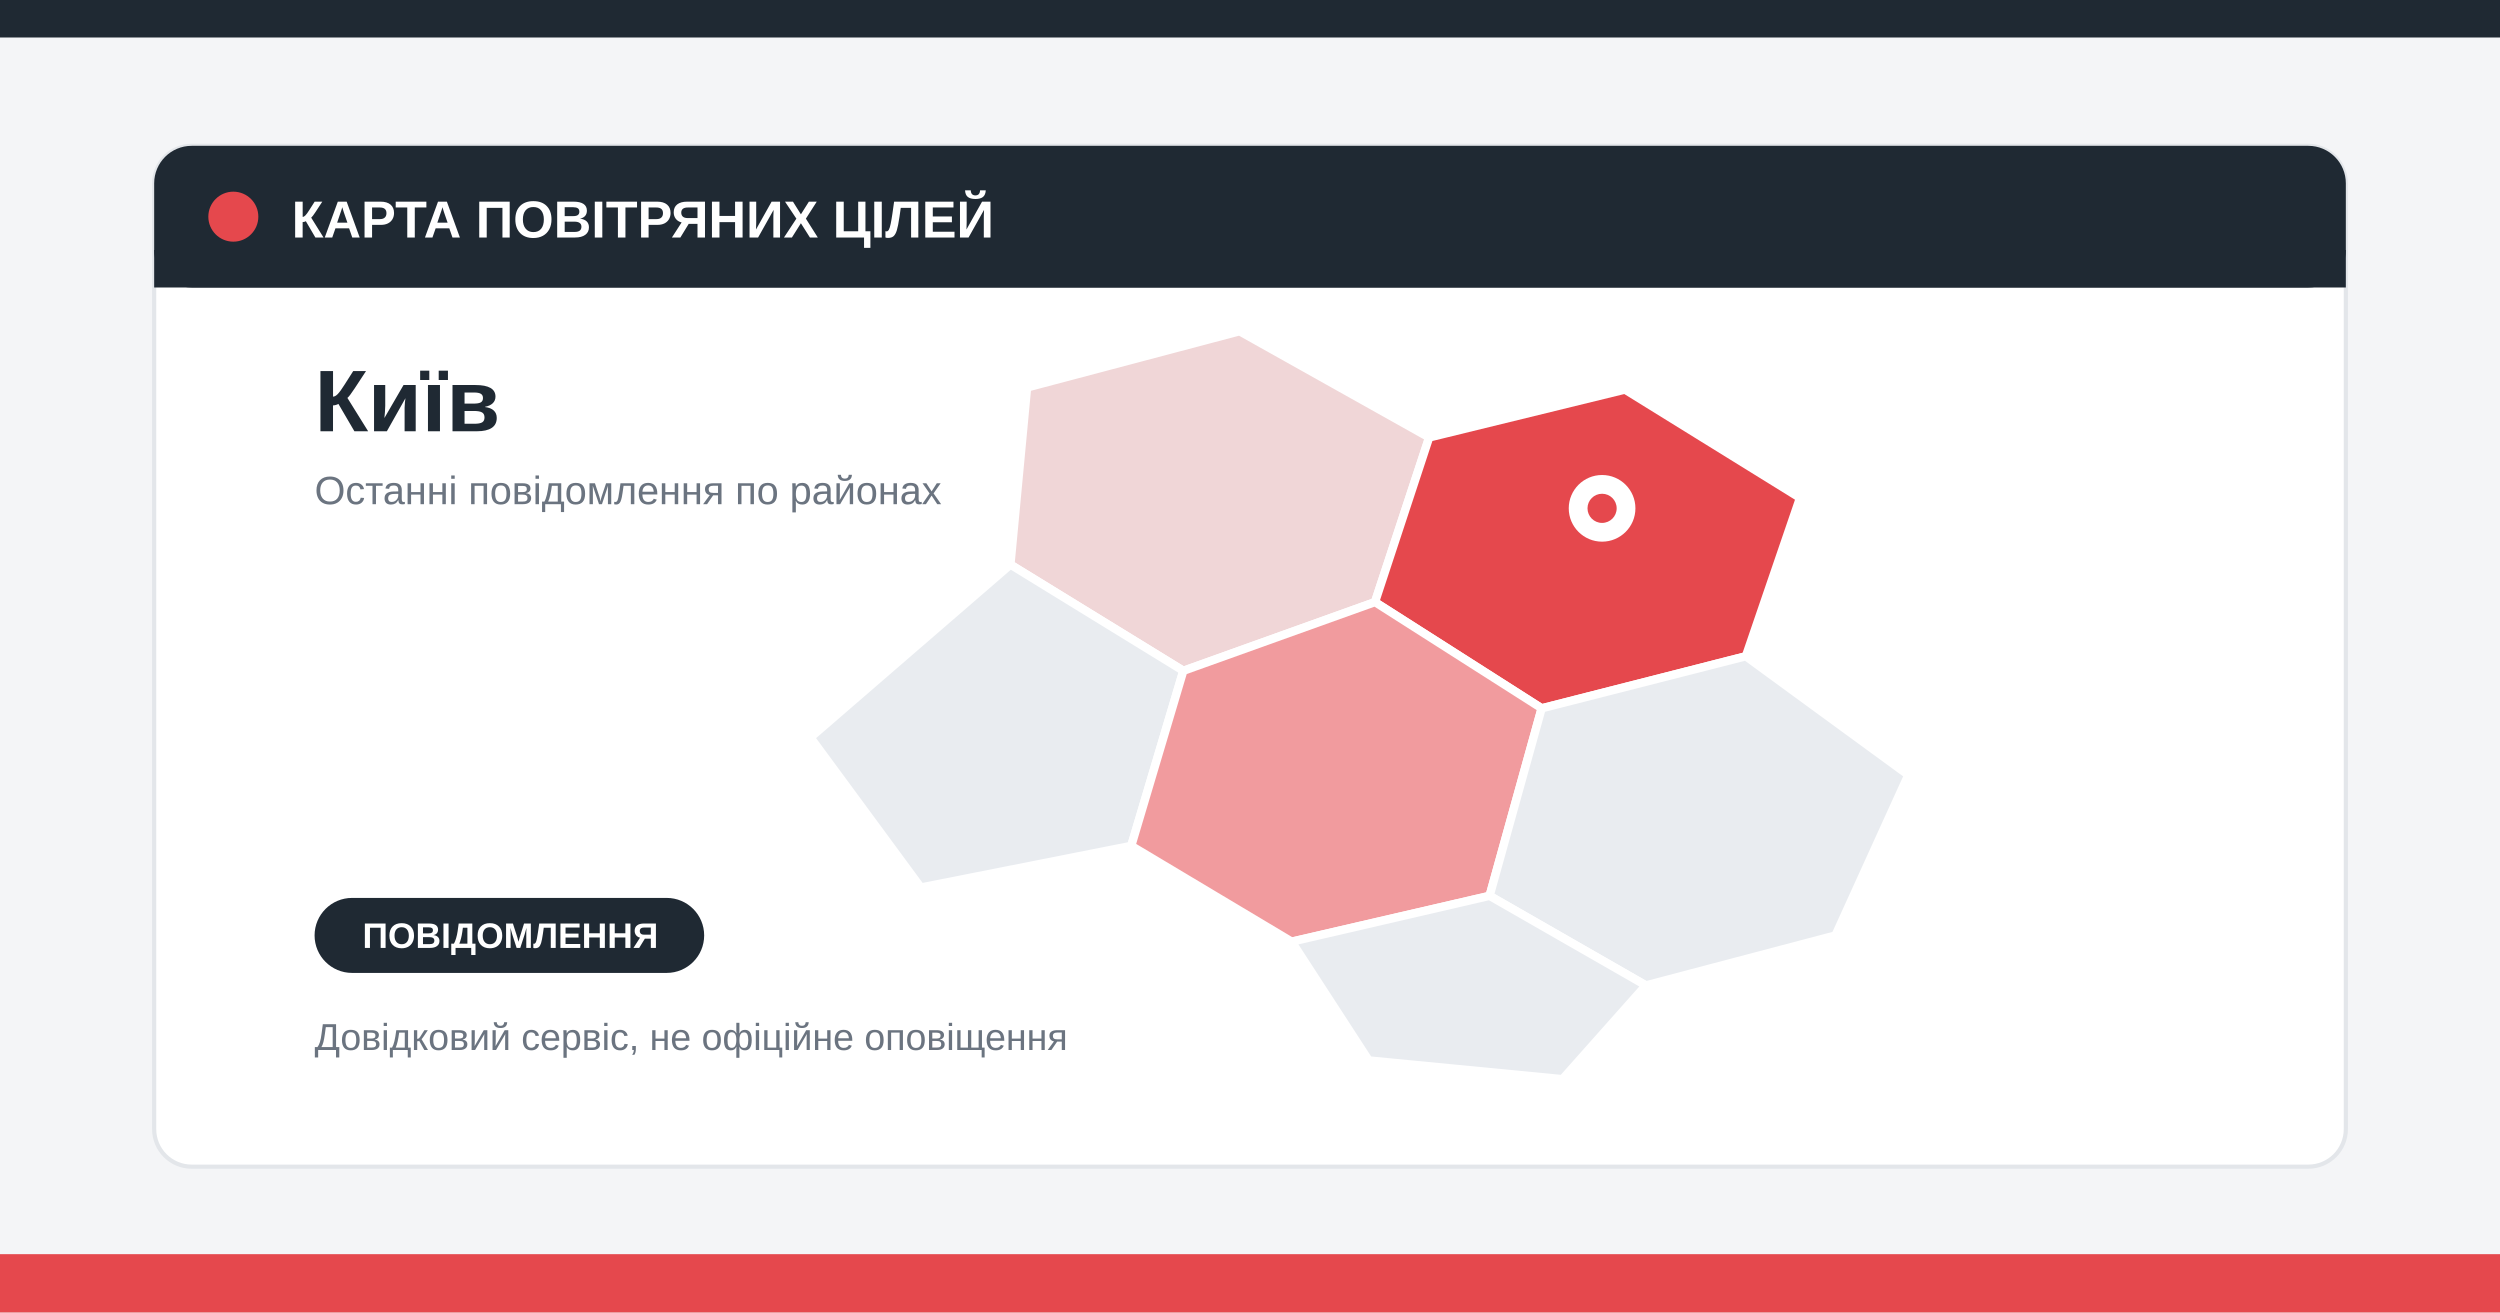
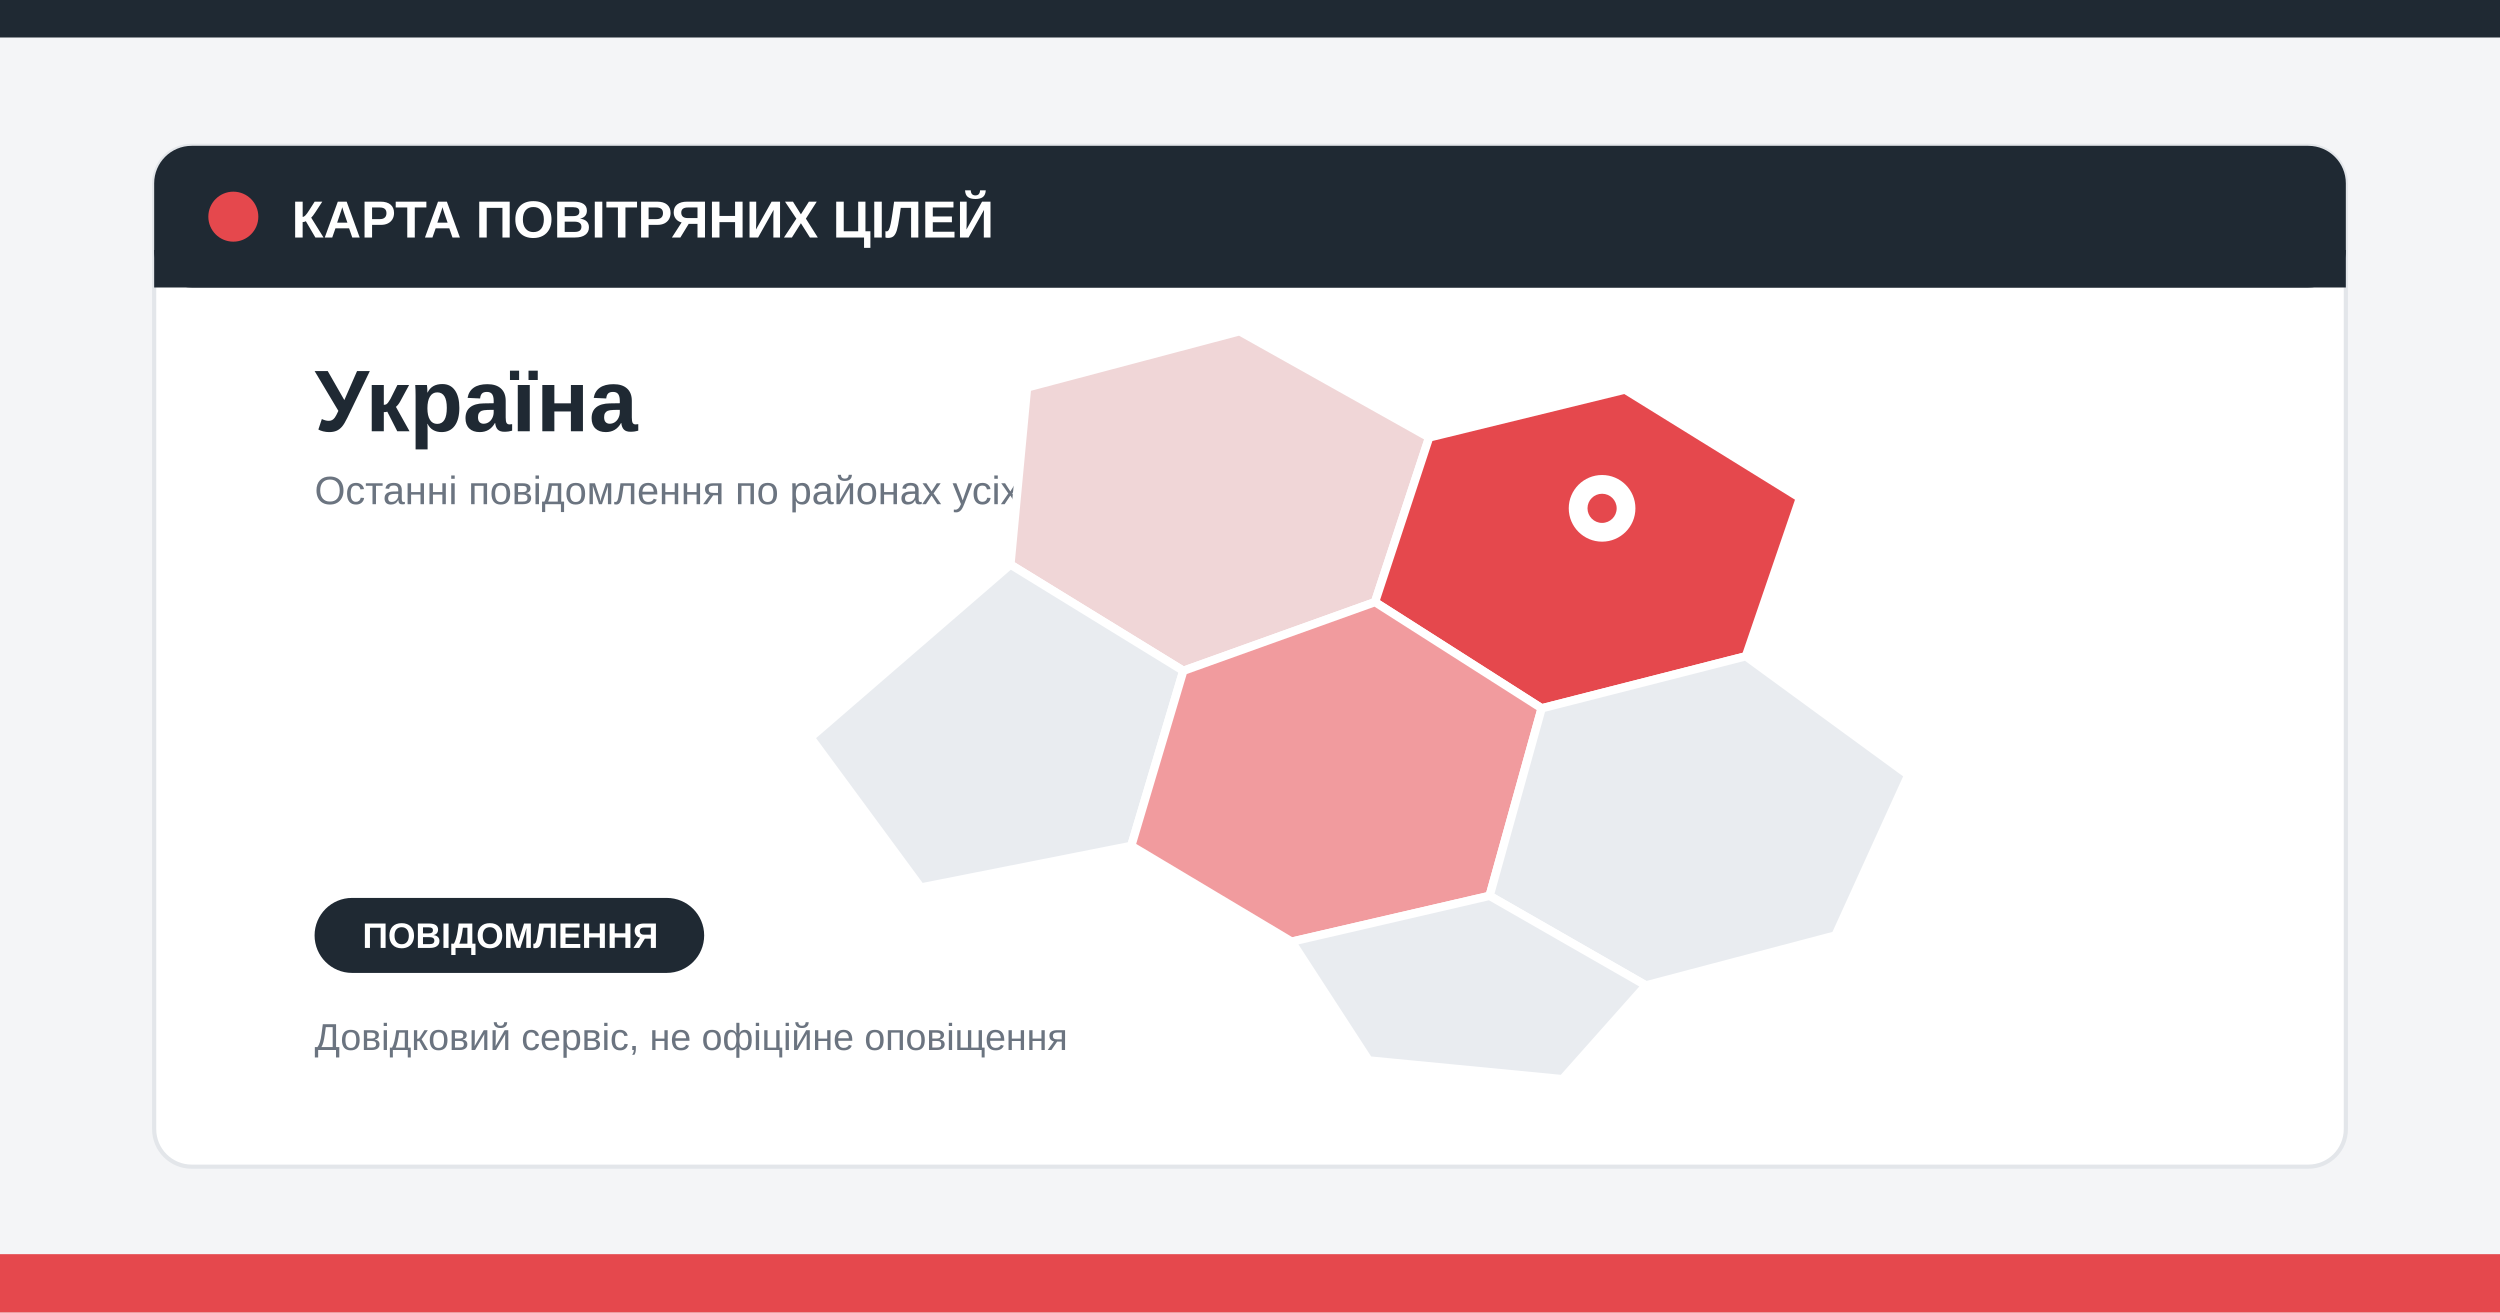
<svg xmlns="http://www.w3.org/2000/svg" width="1200" height="630" viewBox="0 0 1200 630" role="img" aria-labelledby="title desc">
  <rect width="1200" height="630" fill="#f4f5f7" />
  <rect width="1200" height="18" fill="#1f2933" />
  <rect x="74" y="70" width="1052" height="490" rx="18" fill="#ffffff" stroke="#e3e6ea" stroke-width="2" />
  <rect x="74" y="70" width="1052" height="68" rx="18" fill="#1f2933" />
  <rect x="74" y="120" width="1052" height="18" fill="#1f2933" />
  <circle cx="112" cy="104" r="12" fill="#e5484d" />
  <text x="140" y="114" fill="#ffffff" font-family="Arial, sans-serif" font-size="25" font-weight="700">КАРТА ПОВІТРЯНИХ ЦІЛЕЙ</text>
-   <text x="151" y="207" fill="#1f2933" font-family="Arial, sans-serif" font-size="42" font-weight="700">Київ</text>
-   <text x="151" y="242" fill="#6b7480" font-family="Arial, sans-serif" font-size="19">Останні повідомлення по районах</text>
+   <text x="151" y="207" fill="#1f2933" font-family="Arial, sans-serif" font-size="42" font-weight="700">Україна</text>
+   <text x="151" y="242" fill="#6b7480" font-family="Arial, sans-serif" font-size="19">Останні повідомлення по районах усіх областей</text>
  <g stroke="#ffffff" stroke-width="4">
    <path d="M493 186 595 159 686 210 660 289 568 322 485 271Z" fill="#f0d6d7" />
    <path d="M686 210 780 187 864 239 838 315 740 340 660 289Z" fill="#e5484d" />
    <path d="M485 271 568 322 543 406 442 426 389 354Z" fill="#e9ecf0" />
    <path d="M568 322 660 289 740 340 715 430 620 452 543 406Z" fill="#f19b9e" />
    <path d="M740 340 838 315 916 372 881 449 790 473 715 430Z" fill="#e9ecf0" />
    <path d="M620 452 715 430 790 473 750 518 657 509Z" fill="#e9ecf0" />
  </g>
  <circle cx="769" cy="244" r="16" fill="#ffffff" />
  <circle cx="769" cy="244" r="7" fill="#e5484d" />
  <rect x="151" y="431" width="187" height="36" rx="18" fill="#1f2933" />
  <text x="174" y="455" fill="#ffffff" font-family="Arial, sans-serif" font-size="17" font-weight="700">ПОВІДОМЛЕННЯ</text>
  <text x="151" y="504" fill="#6b7480" font-family="Arial, sans-serif" font-size="18">Довідковий сервіс, не офіційне оповіщення</text>
  <rect y="602" width="1200" height="28" fill="#e5484d" />
</svg>
